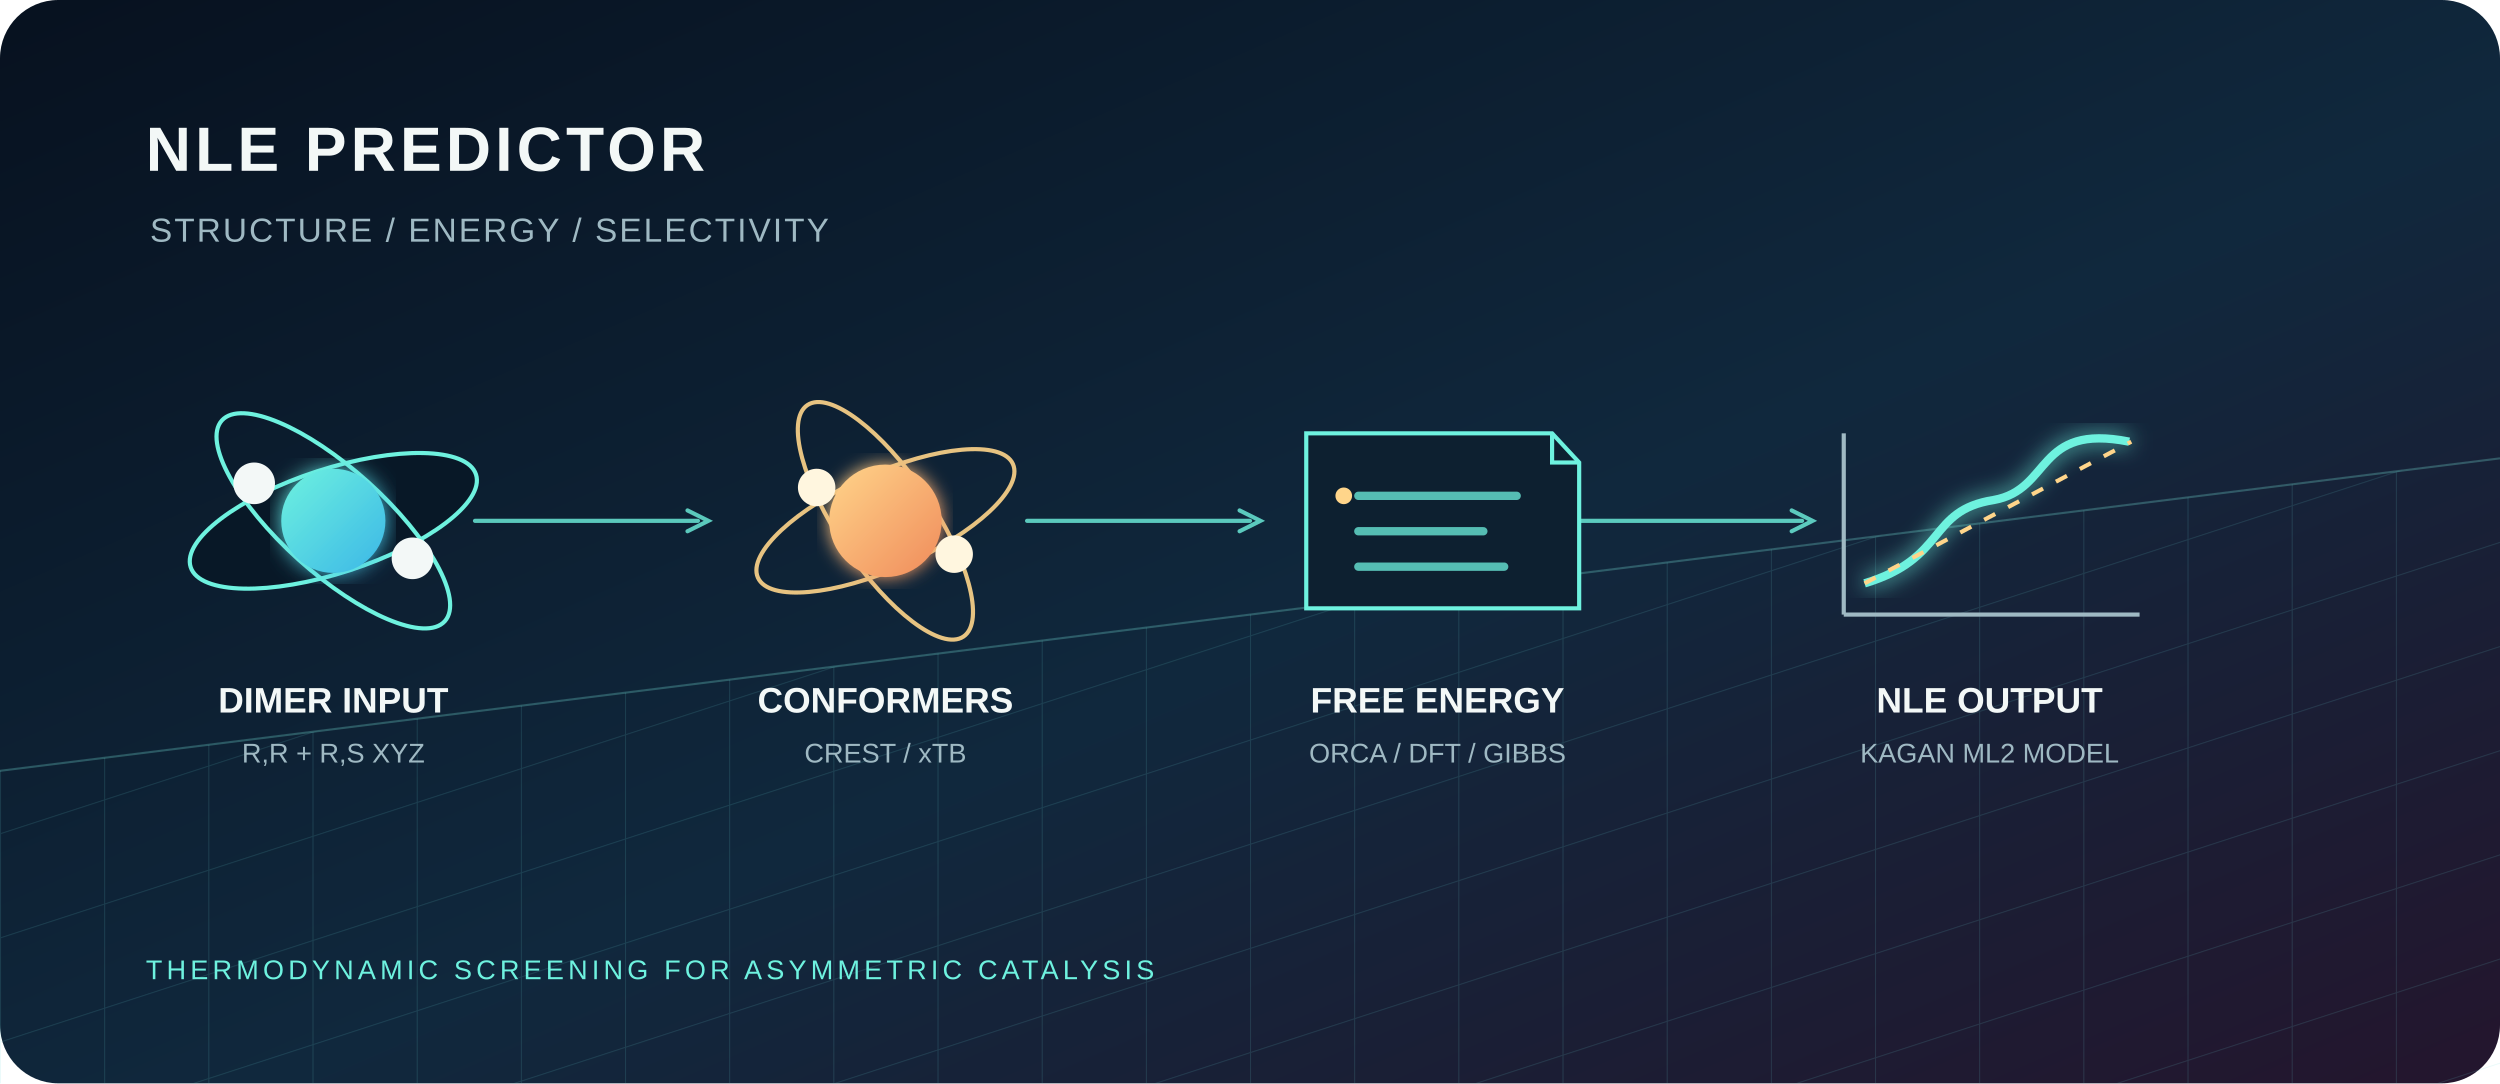
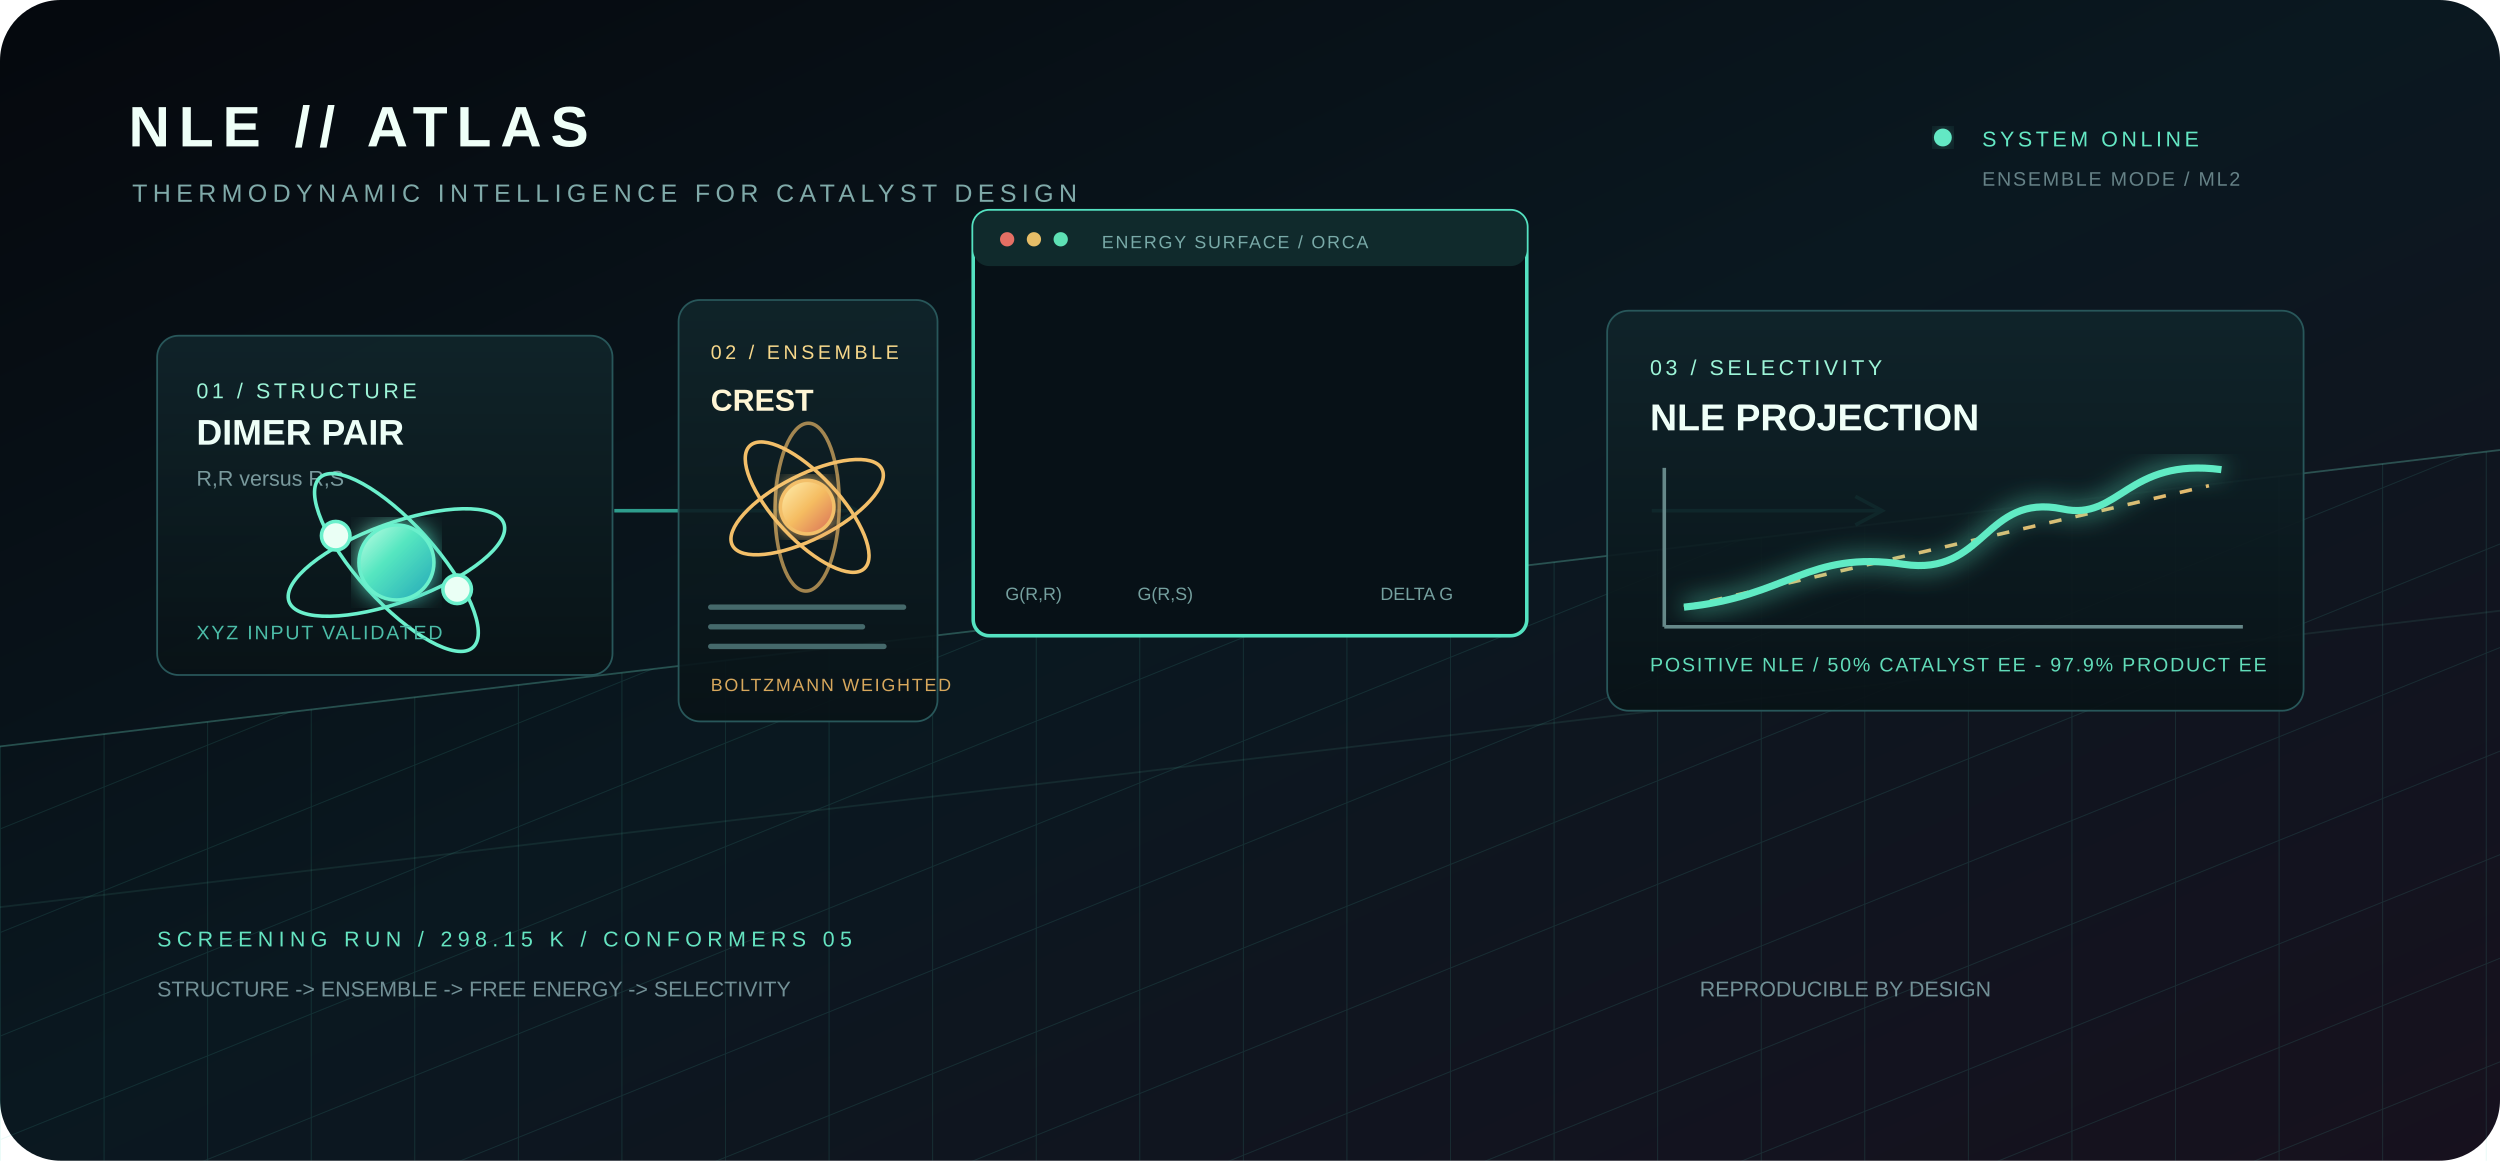
- <svg xmlns="http://www.w3.org/2000/svg" viewBox="0 0 1200 520" role="img" aria-labelledby="title desc">
+ <svg xmlns="http://www.w3.org/2000/svg" viewBox="0 0 1400 650" role="img" aria-labelledby="title desc">
  <defs>
-     <linearGradient id="bg" x1="0" y1="0" x2="1" y2="1">
-       <stop offset="0" stop-color="#07111f" />
-       <stop offset="0.55" stop-color="#10283d" />
-       <stop offset="1" stop-color="#24152d" />
+     <linearGradient id="background" x1="0" y1="0" x2="1" y2="1">
+       <stop stop-color="#05080d" />
+       <stop offset="0.48" stop-color="#0a1820" />
+       <stop offset="1" stop-color="#17111e" />
    </linearGradient>
-     <linearGradient id="cyan" x1="0" y1="0" x2="1" y2="1">
-       <stop stop-color="#6ef2df" />
-       <stop offset="1" stop-color="#3bb7e7" />
+     <linearGradient id="panel" x1="0" y1="0" x2="0" y2="1">
+       <stop stop-color="#10252b" stop-opacity=".9" />
+       <stop offset="1" stop-color="#081216" stop-opacity=".92" />
    </linearGradient>
-     <linearGradient id="amber" x1="0" y1="0" x2="1" y2="1">
-       <stop stop-color="#ffd58a" />
-       <stop offset="1" stop-color="#f08b5b" />
+     <linearGradient id="teal" x1="0" y1="0" x2="1" y2="1">
+       <stop stop-color="#c1ffe5" />
+       <stop offset=".42" stop-color="#55e6c0" />
+       <stop offset="1" stop-color="#23a6b8" />
    </linearGradient>
-     <filter id="glowCyan">
-       <feGaussianBlur stdDeviation="5" result="blur" />
+     <linearGradient id="gold" x1="0" y1="0" x2="1" y2="1">
+       <stop stop-color="#fff0b0" />
+       <stop offset=".5" stop-color="#f5bd62" />
+       <stop offset="1" stop-color="#d86c55" />
+     </linearGradient>
+     <pattern id="floor" width="58" height="58" patternUnits="userSpaceOnUse" patternTransform="skewY(-22)">
+       <path d="M58 0H0V58" fill="none" stroke="#54d7c0" stroke-opacity=".13" stroke-width="1" />
+     </pattern>
+     <filter id="tealGlow">
+       <feGaussianBlur stdDeviation="7" result="b" />
      <feMerge>
-         <feMergeNode in="blur" />
+         <feMergeNode in="b" />
        <feMergeNode in="SourceGraphic" />
      </feMerge>
    </filter>
-     <filter id="glowAmber">
-       <feGaussianBlur stdDeviation="4" result="blur" />
+     <filter id="goldGlow">
+       <feGaussianBlur stdDeviation="6" result="b" />
      <feMerge>
-         <feMergeNode in="blur" />
+         <feMergeNode in="b" />
        <feMergeNode in="SourceGraphic" />
      </feMerge>
    </filter>
-     <pattern id="grid" width="50" height="50" patternUnits="userSpaceOnUse" patternTransform="skewY(-18)">
-       <path d="M50 0H0V50" fill="none" stroke="#71d9dc" stroke-opacity=".14" stroke-width="1" />
-     </pattern>
+     <clipPath id="screen">
+       <rect x="545" y="118" width="310" height="238" rx="8" />
+     </clipPath>
  </defs>
-   <rect width="1200" height="520" rx="28" fill="url(#bg)" />
-   <path d="M0 370L1200 220V520H0Z" fill="url(#grid)" />
-   <path d="M0 370L1200 220" stroke="#7ae9df" stroke-opacity=".28" />
-   <text x="70" y="82" fill="#f3f8f7" font-family="Arial, sans-serif" font-size="30" font-weight="700" letter-spacing="2">NLE PREDICTOR</text>
-   <text x="72" y="116" fill="#9fb9c3" font-family="Arial, sans-serif" font-size="16" letter-spacing="1">STRUCTURE  /  ENERGY  /  SELECTIVITY</text>
-   <g fill="none" stroke="#6ef2df" stroke-width="2" stroke-linecap="round" opacity=".8">
-     <path d="M228 250H335M493 250H600M758 250H865" />
-     <path d="M330 245l10 5-10 5M595 245l10 5-10 5M860 245l10 5-10 5" />
+   <rect width="1400" height="650" rx="34" fill="url(#background)" />
+   <path d="M0 418L1400 252V650H0Z" fill="url(#floor)" />
+   <path d="M0 418L1400 252" stroke="#73e9d0" stroke-opacity=".28" />
+   <path d="M0 508L1400 342" stroke="#73e9d0" stroke-opacity=".09" />
+   <g font-family="Arial, sans-serif">
+     <text x="72" y="82" fill="#effff8" font-size="32" font-weight="700" letter-spacing="5">NLE // ATLAS</text>
+     <text x="74" y="113" fill="#80aaa9" font-size="14" letter-spacing="3">THERMODYNAMIC INTELLIGENCE FOR CATALYST DESIGN</text>
+     <text x="1110" y="82" fill="#64e8c4" font-size="12" letter-spacing="2">SYSTEM ONLINE</text>
+     <circle cx="1088" cy="77" r="5" fill="#64e8c4" filter="url(#tealGlow)" />
+     <text x="1110" y="104" fill="#668287" font-size="11" letter-spacing="1">ENSEMBLE MODE / ML2</text>
  </g>
-   <g font-family="Arial, sans-serif" text-anchor="middle">
-     <g transform="translate(160 250)">
-       <ellipse rx="72" ry="25" fill="#081827" stroke="#6ef2df" stroke-width="2" transform="rotate(-18)" />
-       <ellipse rx="72" ry="25" fill="none" stroke="#6ef2df" stroke-width="2" transform="rotate(42)" />
-       <circle r="25" fill="url(#cyan)" filter="url(#glowCyan)" />
-       <circle cx="-38" cy="-18" r="10" fill="#f3f8f7" />
-       <circle cx="38" cy="18" r="10" fill="#f3f8f7" />
-       <text y="92" fill="#f3f8f7" font-size="17" font-weight="700">DIMER INPUT</text>
-       <text y="116" fill="#9fb9c3" font-size="13">R,R  +  R,S  XYZ</text>
+   <g stroke="#3dd7bd" stroke-width="2" fill="none" opacity=".7">
+     <path d="M344 286H475M925 286H1054" />
+     <path d="M465 278l15 8-15 8M1039 278l15 8-15 8" />
+   </g>
+   <g transform="translate(88 188)" font-family="Arial, sans-serif">
+     <rect width="255" height="190" rx="12" fill="url(#panel)" stroke="#28575a" />
+     <text x="22" y="35" fill="#9df5d8" font-size="12" letter-spacing="2">01 / STRUCTURE</text>
+     <text x="22" y="61" fill="#edfef7" font-size="20" font-weight="700">DIMER PAIR</text>
+     <text x="22" y="84" fill="#79999c" font-size="12">R,R  versus  R,S</text>
+     <g transform="translate(134 127)" fill="none" stroke="#6bf0cc" stroke-width="2">
+       <ellipse rx="64" ry="22" transform="rotate(-20)" />
+       <ellipse rx="64" ry="22" transform="rotate(48)" />
+       <circle r="21" fill="url(#teal)" filter="url(#tealGlow)" />
+       <circle cx="-34" cy="-15" r="8" fill="#eafff5" />
+       <circle cx="34" cy="15" r="8" fill="#eafff5" />
+       <animateTransform attributeName="transform" type="rotate" from="0 134 127" to="360 134 127" dur="18s" repeatCount="indefinite" />
    </g>
-     <g transform="translate(425 250)">
-       <g fill="none" stroke="#ffd58a" stroke-width="2" opacity=".9">
-         <ellipse rx="67" ry="23" transform="rotate(-24)">
-           <animateTransform attributeName="transform" type="rotate" from="-24" to="336" dur="7s" repeatCount="indefinite" />
-         </ellipse>
-         <ellipse rx="67" ry="23" transform="rotate(56)">
-           <animateTransform attributeName="transform" type="rotate" from="56" to="-304" dur="9s" repeatCount="indefinite" />
-         </ellipse>
-       </g>
-       <circle r="27" fill="url(#amber)" filter="url(#glowAmber)" />
-       <circle cx="-33" cy="-16" r="9" fill="#fff6df" />
-       <circle cx="33" cy="16" r="9" fill="#fff6df" />
-       <text y="92" fill="#f3f8f7" font-size="17" font-weight="700">CONFORMERS</text>
-       <text y="116" fill="#9fb9c3" font-size="13">CREST / xTB</text>
+     <text x="22" y="170" fill="#4cbda8" font-size="11" letter-spacing="1">XYZ INPUT VALIDATED</text>
+   </g>
+   <g transform="translate(380 168)" font-family="Arial, sans-serif">
+     <rect width="145" height="236" rx="12" fill="url(#panel)" stroke="#28575a" />
+     <text x="18" y="33" fill="#f8d98b" font-size="11" letter-spacing="2">02 / ENSEMBLE</text>
+     <text x="18" y="62" fill="#fff6d5" font-size="17" font-weight="700">CREST</text>
+     <g transform="translate(72 116)" fill="none" stroke="#f3bf69" stroke-width="2">
+       <ellipse rx="47" ry="18" transform="rotate(-27)" />
+       <ellipse rx="47" ry="18" transform="rotate(47)" />
+       <ellipse rx="47" ry="18" transform="rotate(91)" opacity=".65" />
+       <circle r="15" fill="url(#gold)" filter="url(#goldGlow)" />
+       <animateTransform attributeName="transform" type="rotate" from="0 72 116" to="360 72 116" dur="11s" repeatCount="indefinite" />
    </g>
-     <g transform="translate(690 250)">
-       <path d="M-63 -42H55L68 -28V42H-63Z" fill="#0d2030" stroke="#6ef2df" stroke-width="2" />
-       <path d="M55 -42V-28H68" fill="none" stroke="#6ef2df" stroke-width="2" />
-       <path d="M-38 -12H38M-38 5H22M-38 22H32" stroke="#6ef2df" stroke-width="4" stroke-linecap="round" opacity=".75" />
-       <circle cx="-45" cy="-12" r="4" fill="#ffd58a" />
-       <text y="92" fill="#f3f8f7" font-size="17" font-weight="700">FREE ENERGY</text>
-       <text y="116" fill="#9fb9c3" font-size="13">ORCA / DFT / GIBBS</text>
+     <path d="M18 172H126M18 183H103M18 194H115" stroke="#45696b" stroke-width="3" stroke-linecap="round" />
+     <text x="18" y="219" fill="#d8a85c" font-size="10" letter-spacing="1">BOLTZMANN WEIGHTED</text>
+   </g>
+   <g transform="translate(545 118)" font-family="Arial, sans-serif">
+     <rect width="310" height="238" rx="9" fill="#071117" stroke="#54e2c1" stroke-width="2" />
+     <rect width="310" height="31" rx="9" fill="#102a2c" />
+     <circle cx="19" cy="16" r="4" fill="#e56f64" />
+     <circle cx="34" cy="16" r="4" fill="#e6bd67" />
+     <circle cx="49" cy="16" r="4" fill="#5ee0b4" />
+     <text x="72" y="21" fill="#79aaa8" font-size="10" letter-spacing="1">ENERGY SURFACE / ORCA</text>
+     <g clip-path="url(#screen)">
+       <path d="M0 190C46 155 62 178 98 133C140 80 173 139 205 91C237 43 265 75 330 26" fill="none" stroke="#4edfc0" stroke-width="3" filter="url(#tealGlow)">
+         <animate attributeName="stroke-dasharray" values="0,620;620,0" dur="4s" repeatCount="indefinite" />
+       </path>
+       <path d="M0 200C50 168 64 190 104 145C143 101 173 151 209 102C242 58 274 92 330 43" fill="none" stroke="#eeb969" stroke-width="1.5" stroke-dasharray="5 8" />
+       <path d="M0 204H330M0 154H330M0 104H330M0 54H330" stroke="#36716f" stroke-opacity=".25" />
    </g>
-     <g transform="translate(955 250)">
-       <path d="M-70 45V-42M-70 45H72" stroke="#9fb9c3" stroke-width="2" />
-       <path d="M-60 30C-20 18-30 -5 2 -10C30 -15 22 -47 67 -38" fill="none" stroke="#6ef2df" stroke-width="4" filter="url(#glowCyan)">
-         <animate attributeName="stroke-dasharray" values="0,260;260,0" dur="3.5s" repeatCount="indefinite" />
-       </path>
-       <path d="M-60 30L68 -38" fill="none" stroke="#ffd58a" stroke-width="2" stroke-dasharray="6 7" />
-       <text y="92" fill="#f3f8f7" font-size="17" font-weight="700">NLE OUTPUT</text>
-       <text y="116" fill="#9fb9c3" font-size="13">KAGAN ML2 MODEL</text>
-     </g>
+     <text x="18" y="218" fill="#75a09f" font-size="10">G(R,R)</text>
+     <text x="92" y="218" fill="#75a09f" font-size="10">G(R,S)</text>
+     <text x="228" y="218" fill="#75a09f" font-size="10">DELTA G</text>
  </g>
-   <text x="70" y="470" fill="#6ef2df" font-family="Arial, sans-serif" font-size="13" letter-spacing="2">THERMODYNAMIC SCREENING FOR ASYMMETRIC CATALYSIS</text>
+   <g transform="translate(900 174)" font-family="Arial, sans-serif">
+     <rect width="390" height="224" rx="12" fill="url(#panel)" stroke="#28575a" />
+     <text x="24" y="36" fill="#9df5d8" font-size="12" letter-spacing="2">03 / SELECTIVITY</text>
+     <text x="24" y="67" fill="#effff8" font-size="21" font-weight="700">NLE PROJECTION</text>
+     <path d="M32 177V88M32 177H356" stroke="#668889" stroke-width="2" />
+     <path d="M43 166L337 98" stroke="#e9b86a" stroke-width="2" stroke-dasharray="7 8" />
+     <path d="M43 166C102 160 112 134 166 142C212 149 211 102 255 111C287 118 291 82 344 89" fill="none" stroke="#60ebc4" stroke-width="4" filter="url(#tealGlow)">
+       <animate attributeName="stroke-dasharray" values="0,420;420,0" dur="4s" repeatCount="indefinite" />
+     </path>
+     <text x="24" y="202" fill="#61dcb9" font-size="11" letter-spacing="1">POSITIVE NLE / 50% CATALYST EE - 97.9% PRODUCT EE</text>
+   </g>
+   <g font-family="Arial, sans-serif">
+     <text x="88" y="530" fill="#65e4c1" font-size="12" letter-spacing="3">SCREENING RUN  /  298.15 K  /  CONFORMERS 05</text>
+     <text x="88" y="558" fill="#729096" font-size="12">STRUCTURE -&gt; ENSEMBLE -&gt; FREE ENERGY -&gt; SELECTIVITY</text>
+     <text x="1115" y="558" fill="#729096" font-size="12" text-anchor="end">REPRODUCIBLE BY DESIGN</text>
+   </g>
</svg>
